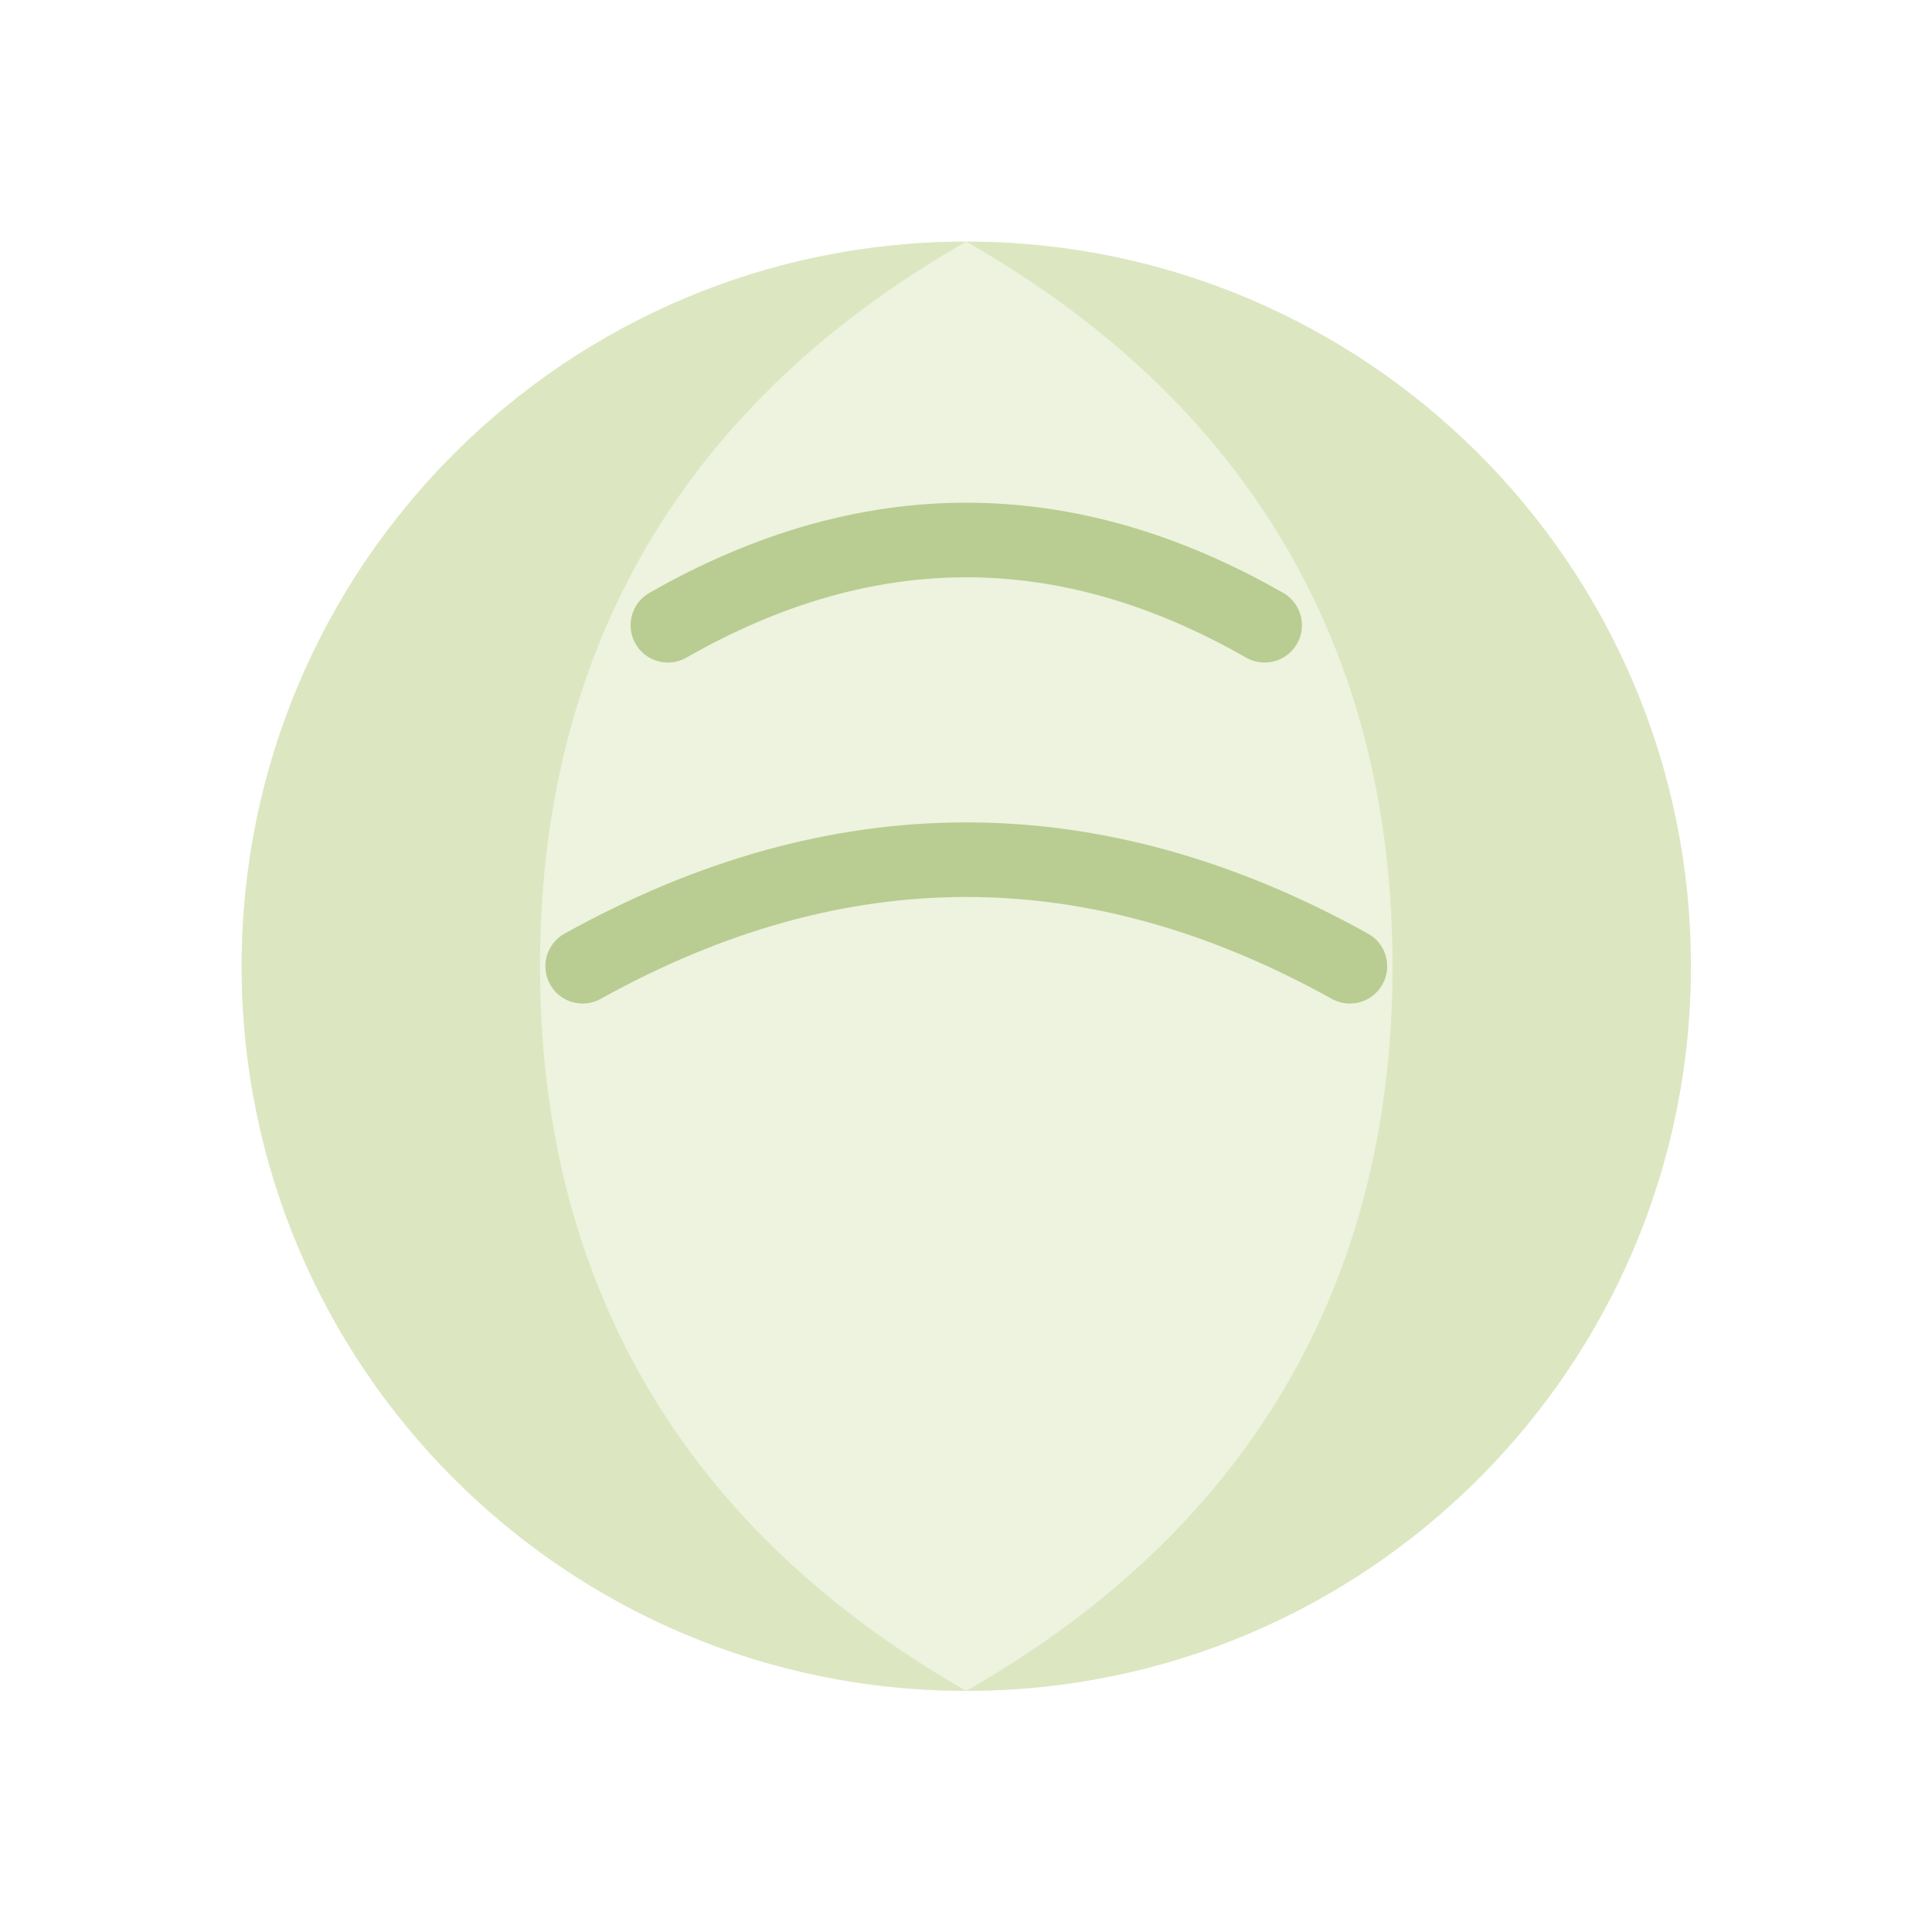
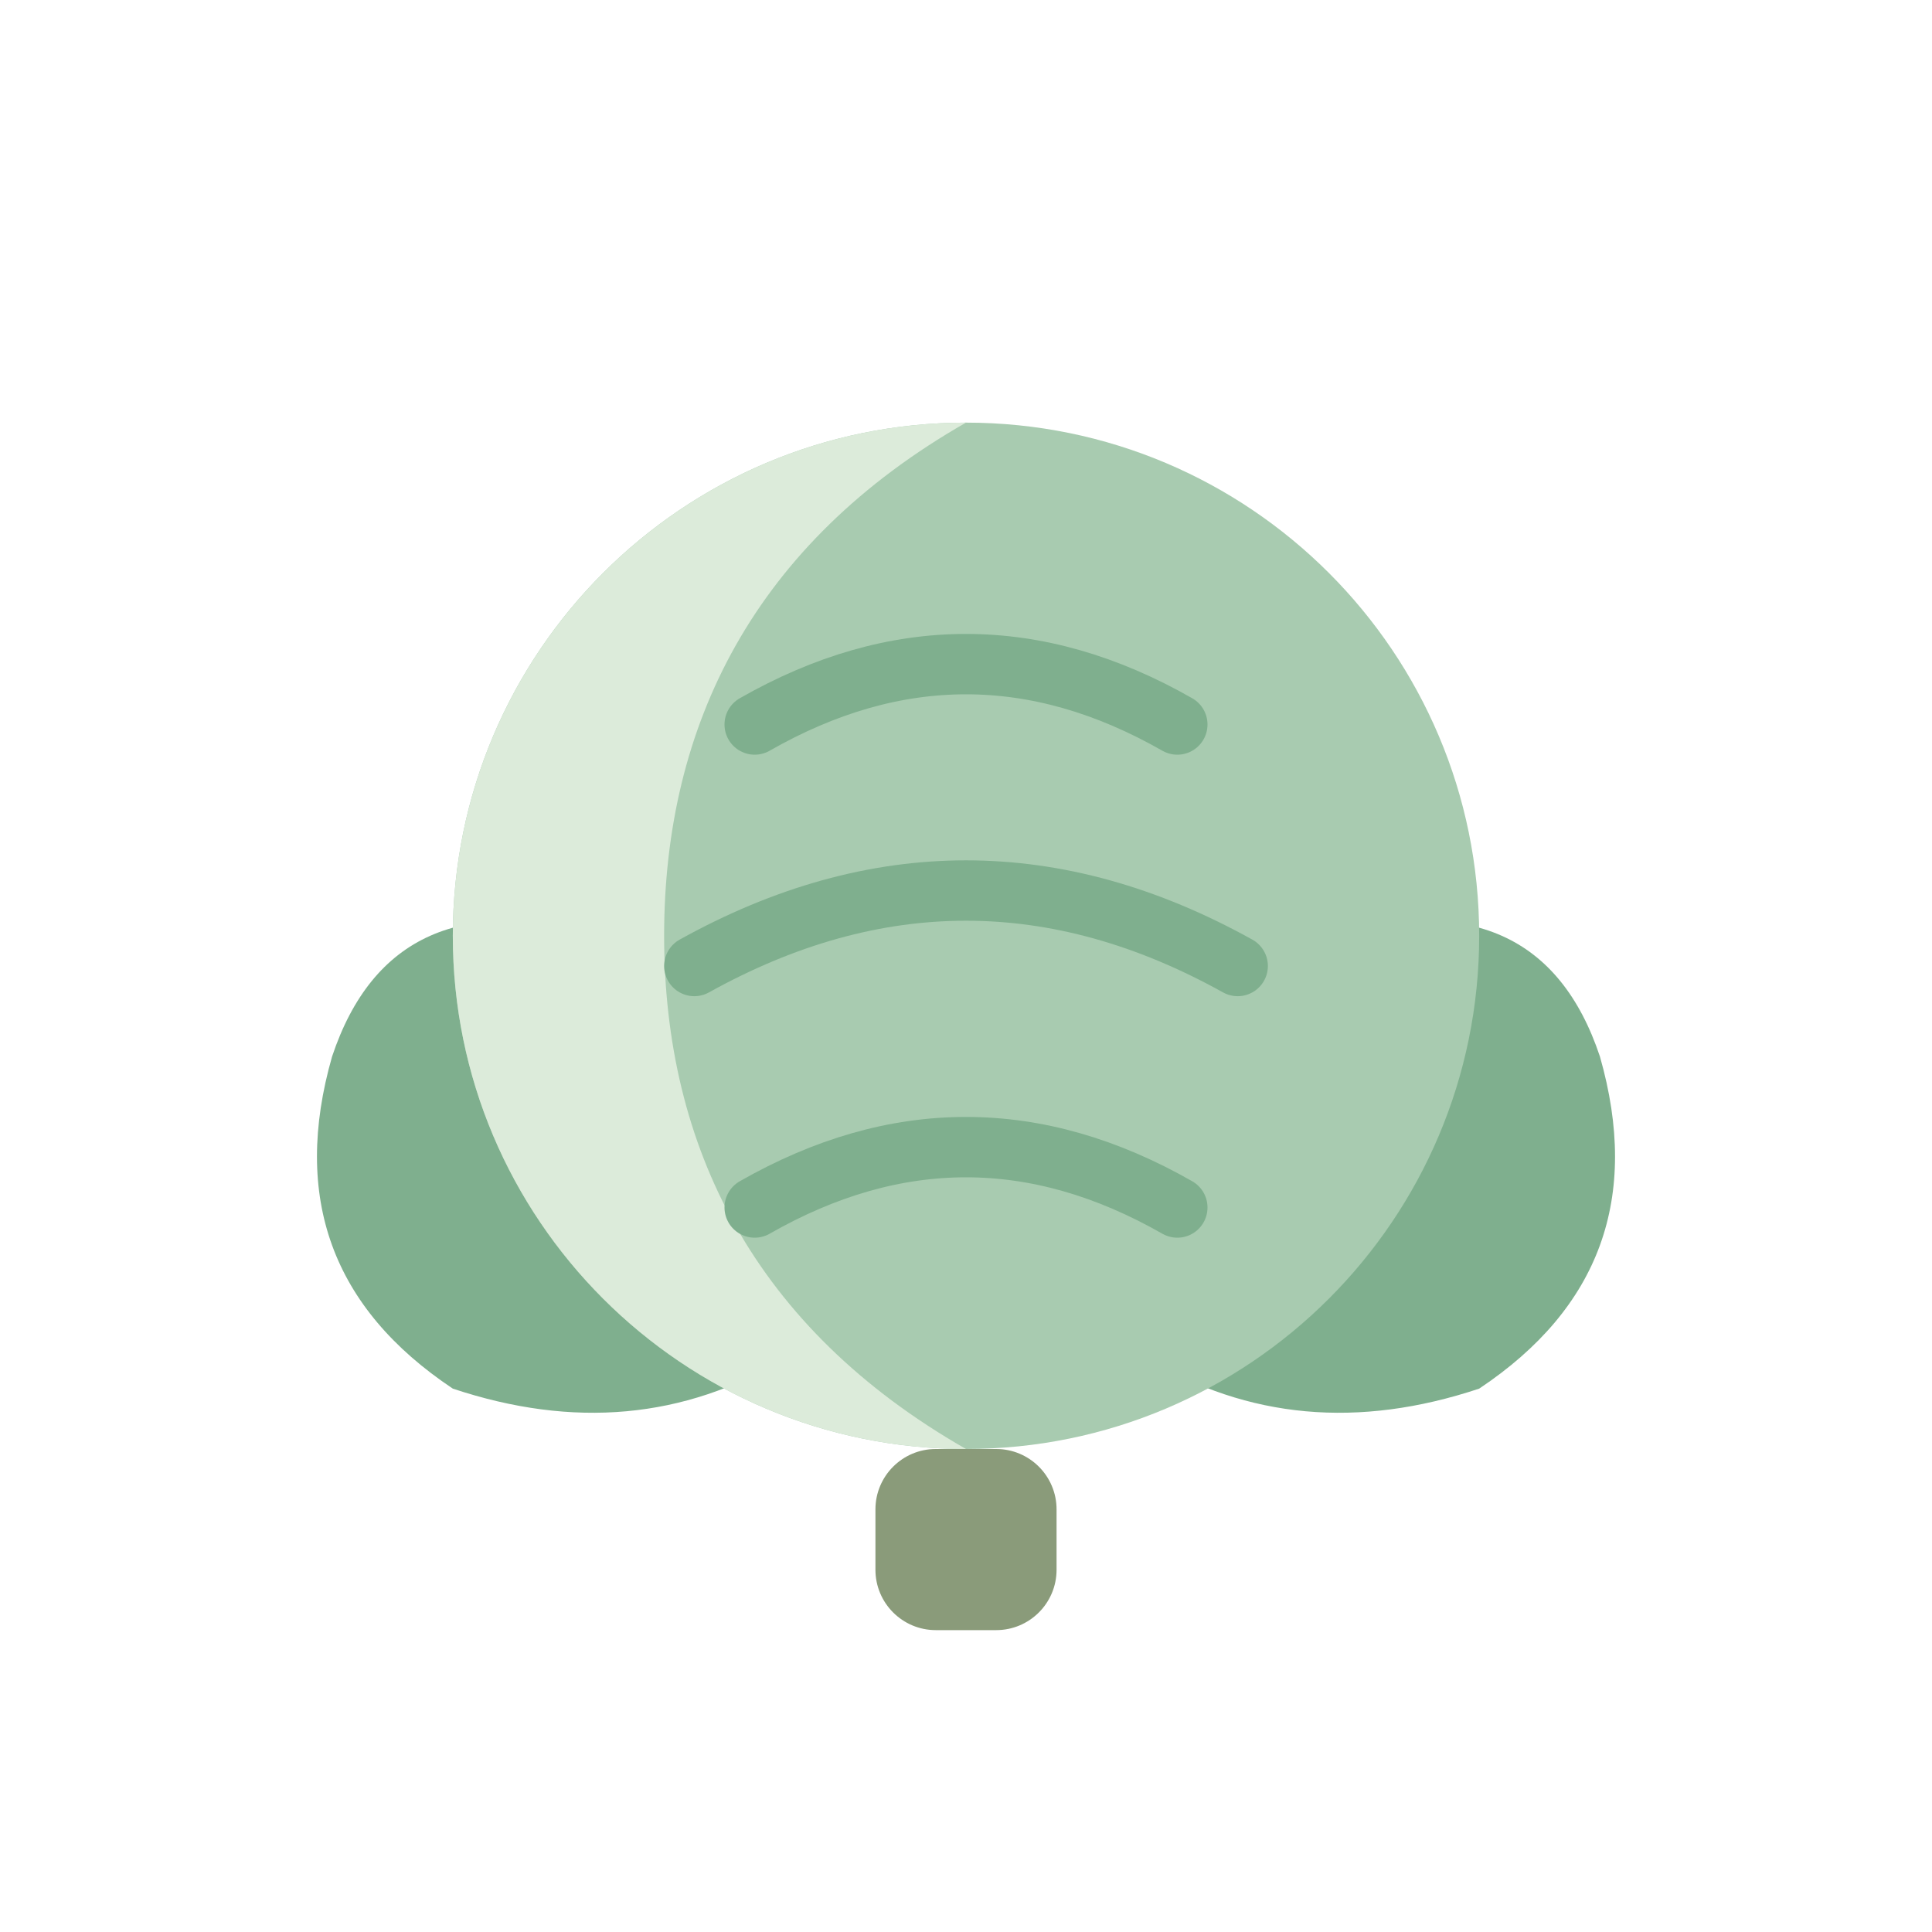
<svg xmlns="http://www.w3.org/2000/svg" viewBox="0 0 128 128">
-   <g transform="translate(-26.35 -32.00) scale(1.412)">
-     <circle cx="64" cy="68" r="34" fill="#EDF3DE" />
-     <path d="M64 34 A34 34 0 0 0 30 68 A34 34 0 0 0 64 102 C50 94 44 82 44 68 C44 54 50 42 64 34 Z" fill="#DCE7C2" />
-     <path d="M64 34 A34 34 0 0 1 98 68 A34 34 0 0 1 64 102 C78 94 84 82 84 68 C84 54 78 42 64 34 Z" fill="#DCE7C2" />
-     <path d="M50 52 Q64 44 78 52" fill="none" stroke="#B9CD92" stroke-width="3.5" stroke-linecap="round" />
-     <path d="M46 68 Q64 58 82 68" fill="none" stroke="#B9CD92" stroke-width="3.5" stroke-linecap="round" />
-   </g>
+   <path d="M30 92 Q18 84 22 70 Q26 58 40 62 Q34 72 38 80 Q42 88 52 90 Q42 96 30 92 Z" fill="#7FAF8E" />
+   <path d="M98 92 Q110 84 106 70 Q102 58 88 62 Q94 72 90 80 Q86 88 76 90 Q86 96 98 92 Z" fill="#7FAF8E" />
+   <rect x="58" y="96" width="12" height="12" rx="4" fill="#8A9B7A" />
+   <circle cx="64" cy="62" r="34" fill="#A8CBB0" />
+   <path d="M64 28 A34 34 0 0 0 30 62 A34 34 0 0 0 64 96 C50 88 44 76 44 62 C44 48 50 36 64 28 Z" fill="#DCEBDA" />
+   <path d="M50 48 Q64 40 78 48" fill="none" stroke="#7FAF8E" stroke-width="4" stroke-linecap="round" />
+   <path d="M46 64 Q64 54 82 64" fill="none" stroke="#7FAF8E" stroke-width="4" stroke-linecap="round" />
+   <path d="M50 80 Q64 72 78 80" fill="none" stroke="#7FAF8E" stroke-width="4" stroke-linecap="round" />
</svg>
